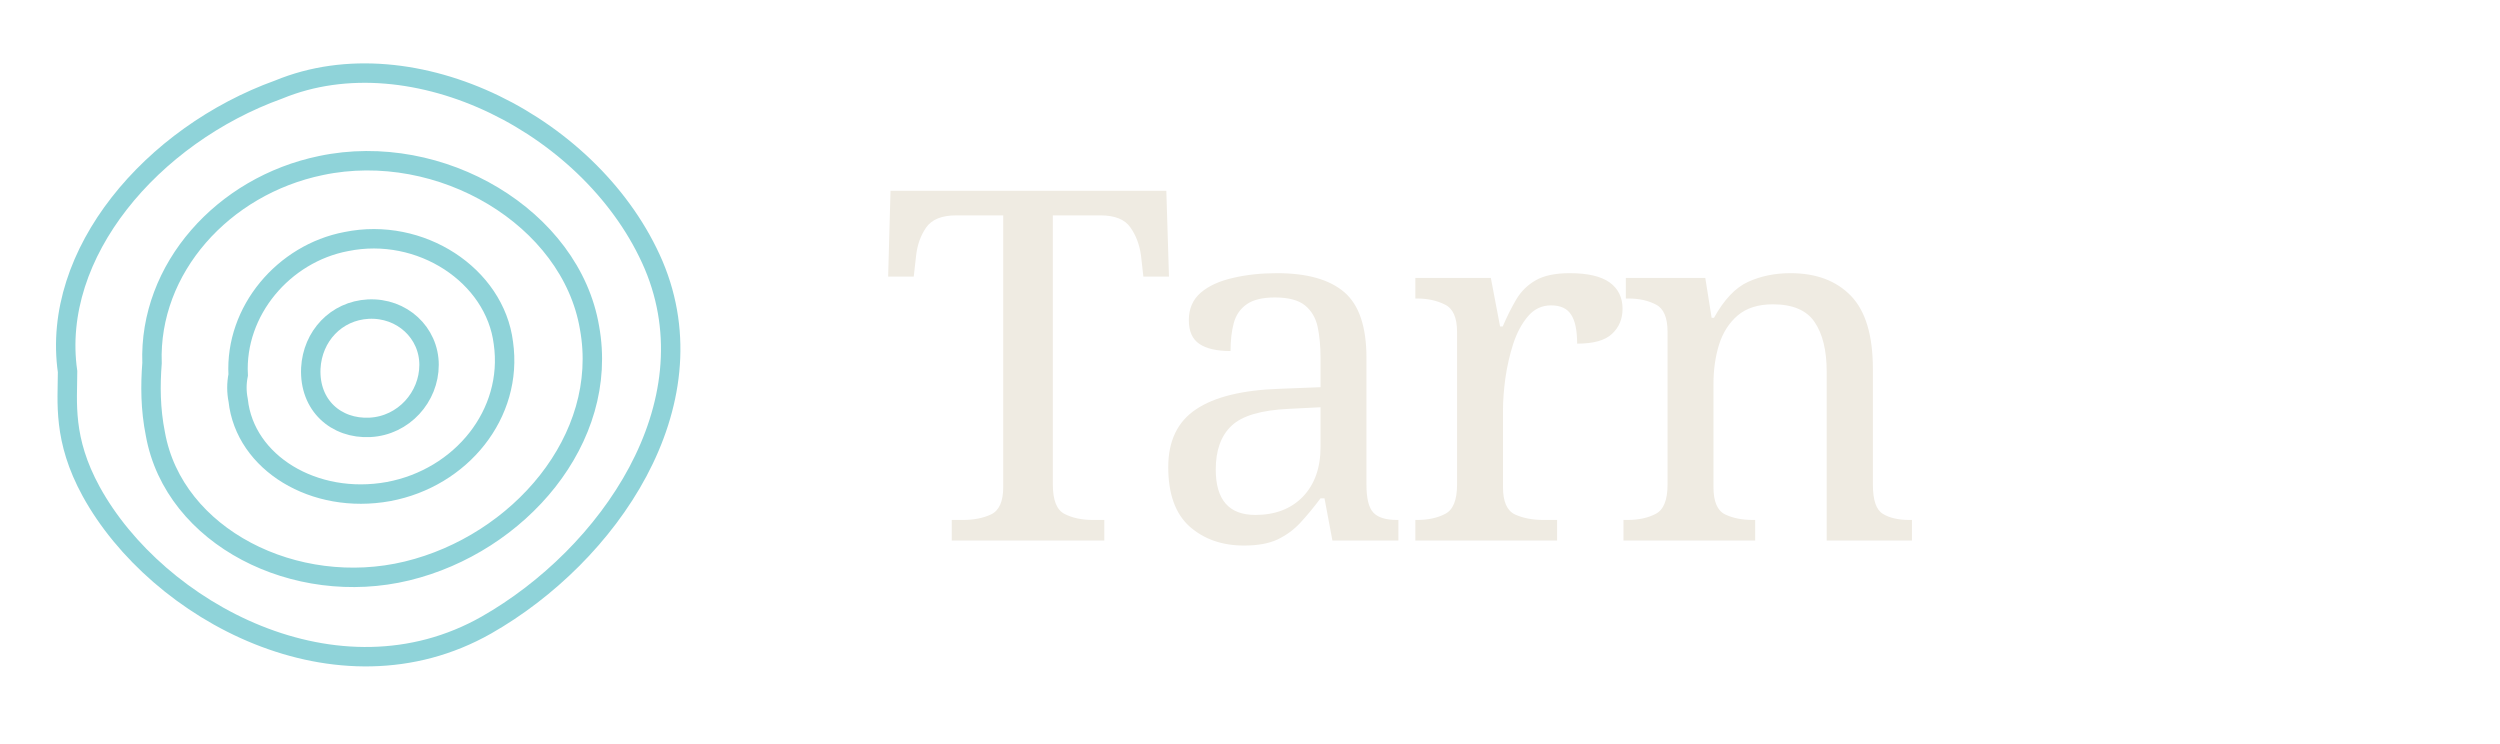
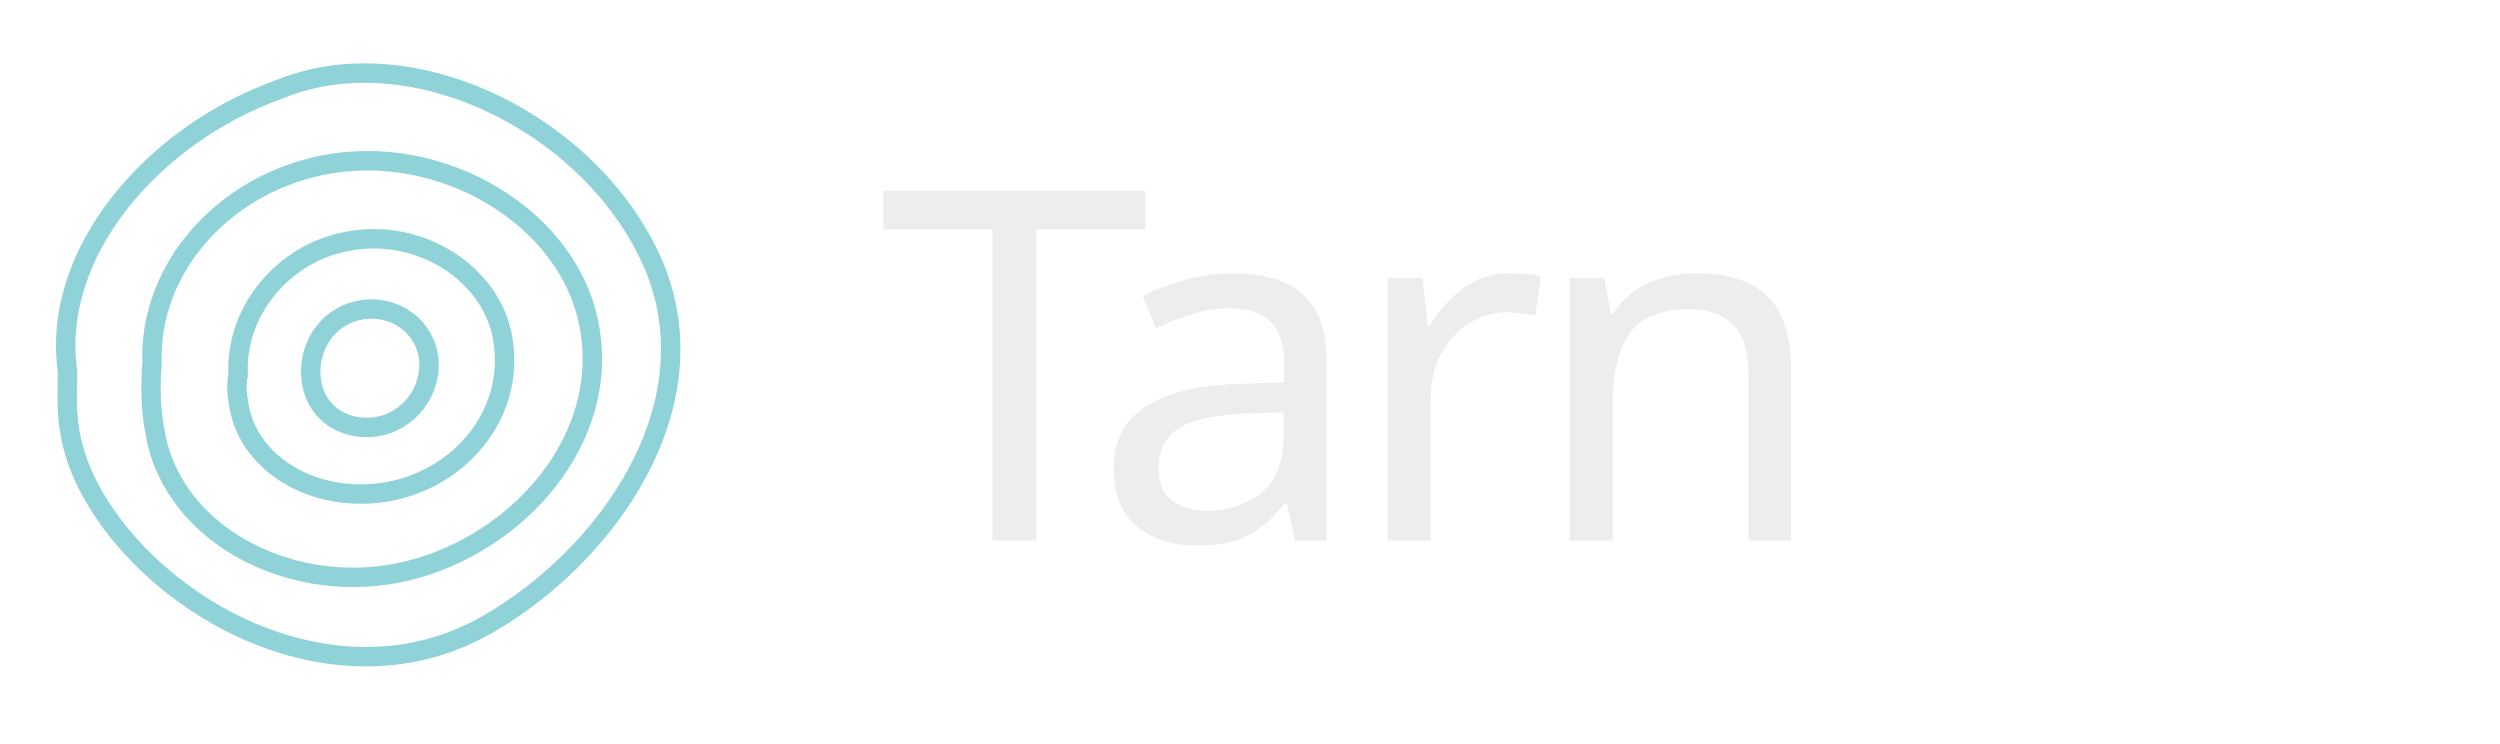
<svg xmlns="http://www.w3.org/2000/svg" viewBox="0 0 148 44" role="img" aria-labelledby="title">
  <g fill="none" stroke="#8FD3D9" stroke-width="1.15" stroke-linecap="round">
    <path d="M4 22C3 15 9 8 16.5 5.3 24.5 2 35.2 7.5 38.7 15.7 42.2 24 36 32.9 28.8 37 20 42 9.3 36.2 5.4 29.1 3.7 26 4 23.8 4 22Z" />
    <path d="M9 21.5c-.2-5.6 4.2-10.5 10-11.7 7.1-1.5 14.8 3.1 15.9 9.6 1.2 6.6-4.2 12.8-10.8 14.4-6.6 1.6-13.8-2-14.9-8.1-.3-1.5-.3-2.9-.2-4.2Z" />
    <path d="M14.1 22.2c-.2-3.8 2.7-7.2 6.4-7.9 4.4-.9 8.8 2 9.3 6 .6 4.2-2.5 8-6.8 8.8-4.4.8-8.5-1.7-8.9-5.4-.1-.5-.1-1 0-1.5Z" />
    <path d="M18.4 21.8c.1-1.9 1.5-3.4 3.4-3.5 2-.1 3.6 1.4 3.6 3.3 0 1.9-1.5 3.6-3.5 3.7-2 .1-3.6-1.3-3.5-3.5Z" />
  </g>
-   <text x="52" y="32" fill="#EFEBE2" font-family="Georgia, serif" font-size="29" letter-spacing="-1.2">Tarn</text>
+   <text x="52" y="32" fill="#EDEDED" font-family="system-ui, sans-serif" font-size="29" letter-spacing="-1.2">Tarn</text>
</svg>
